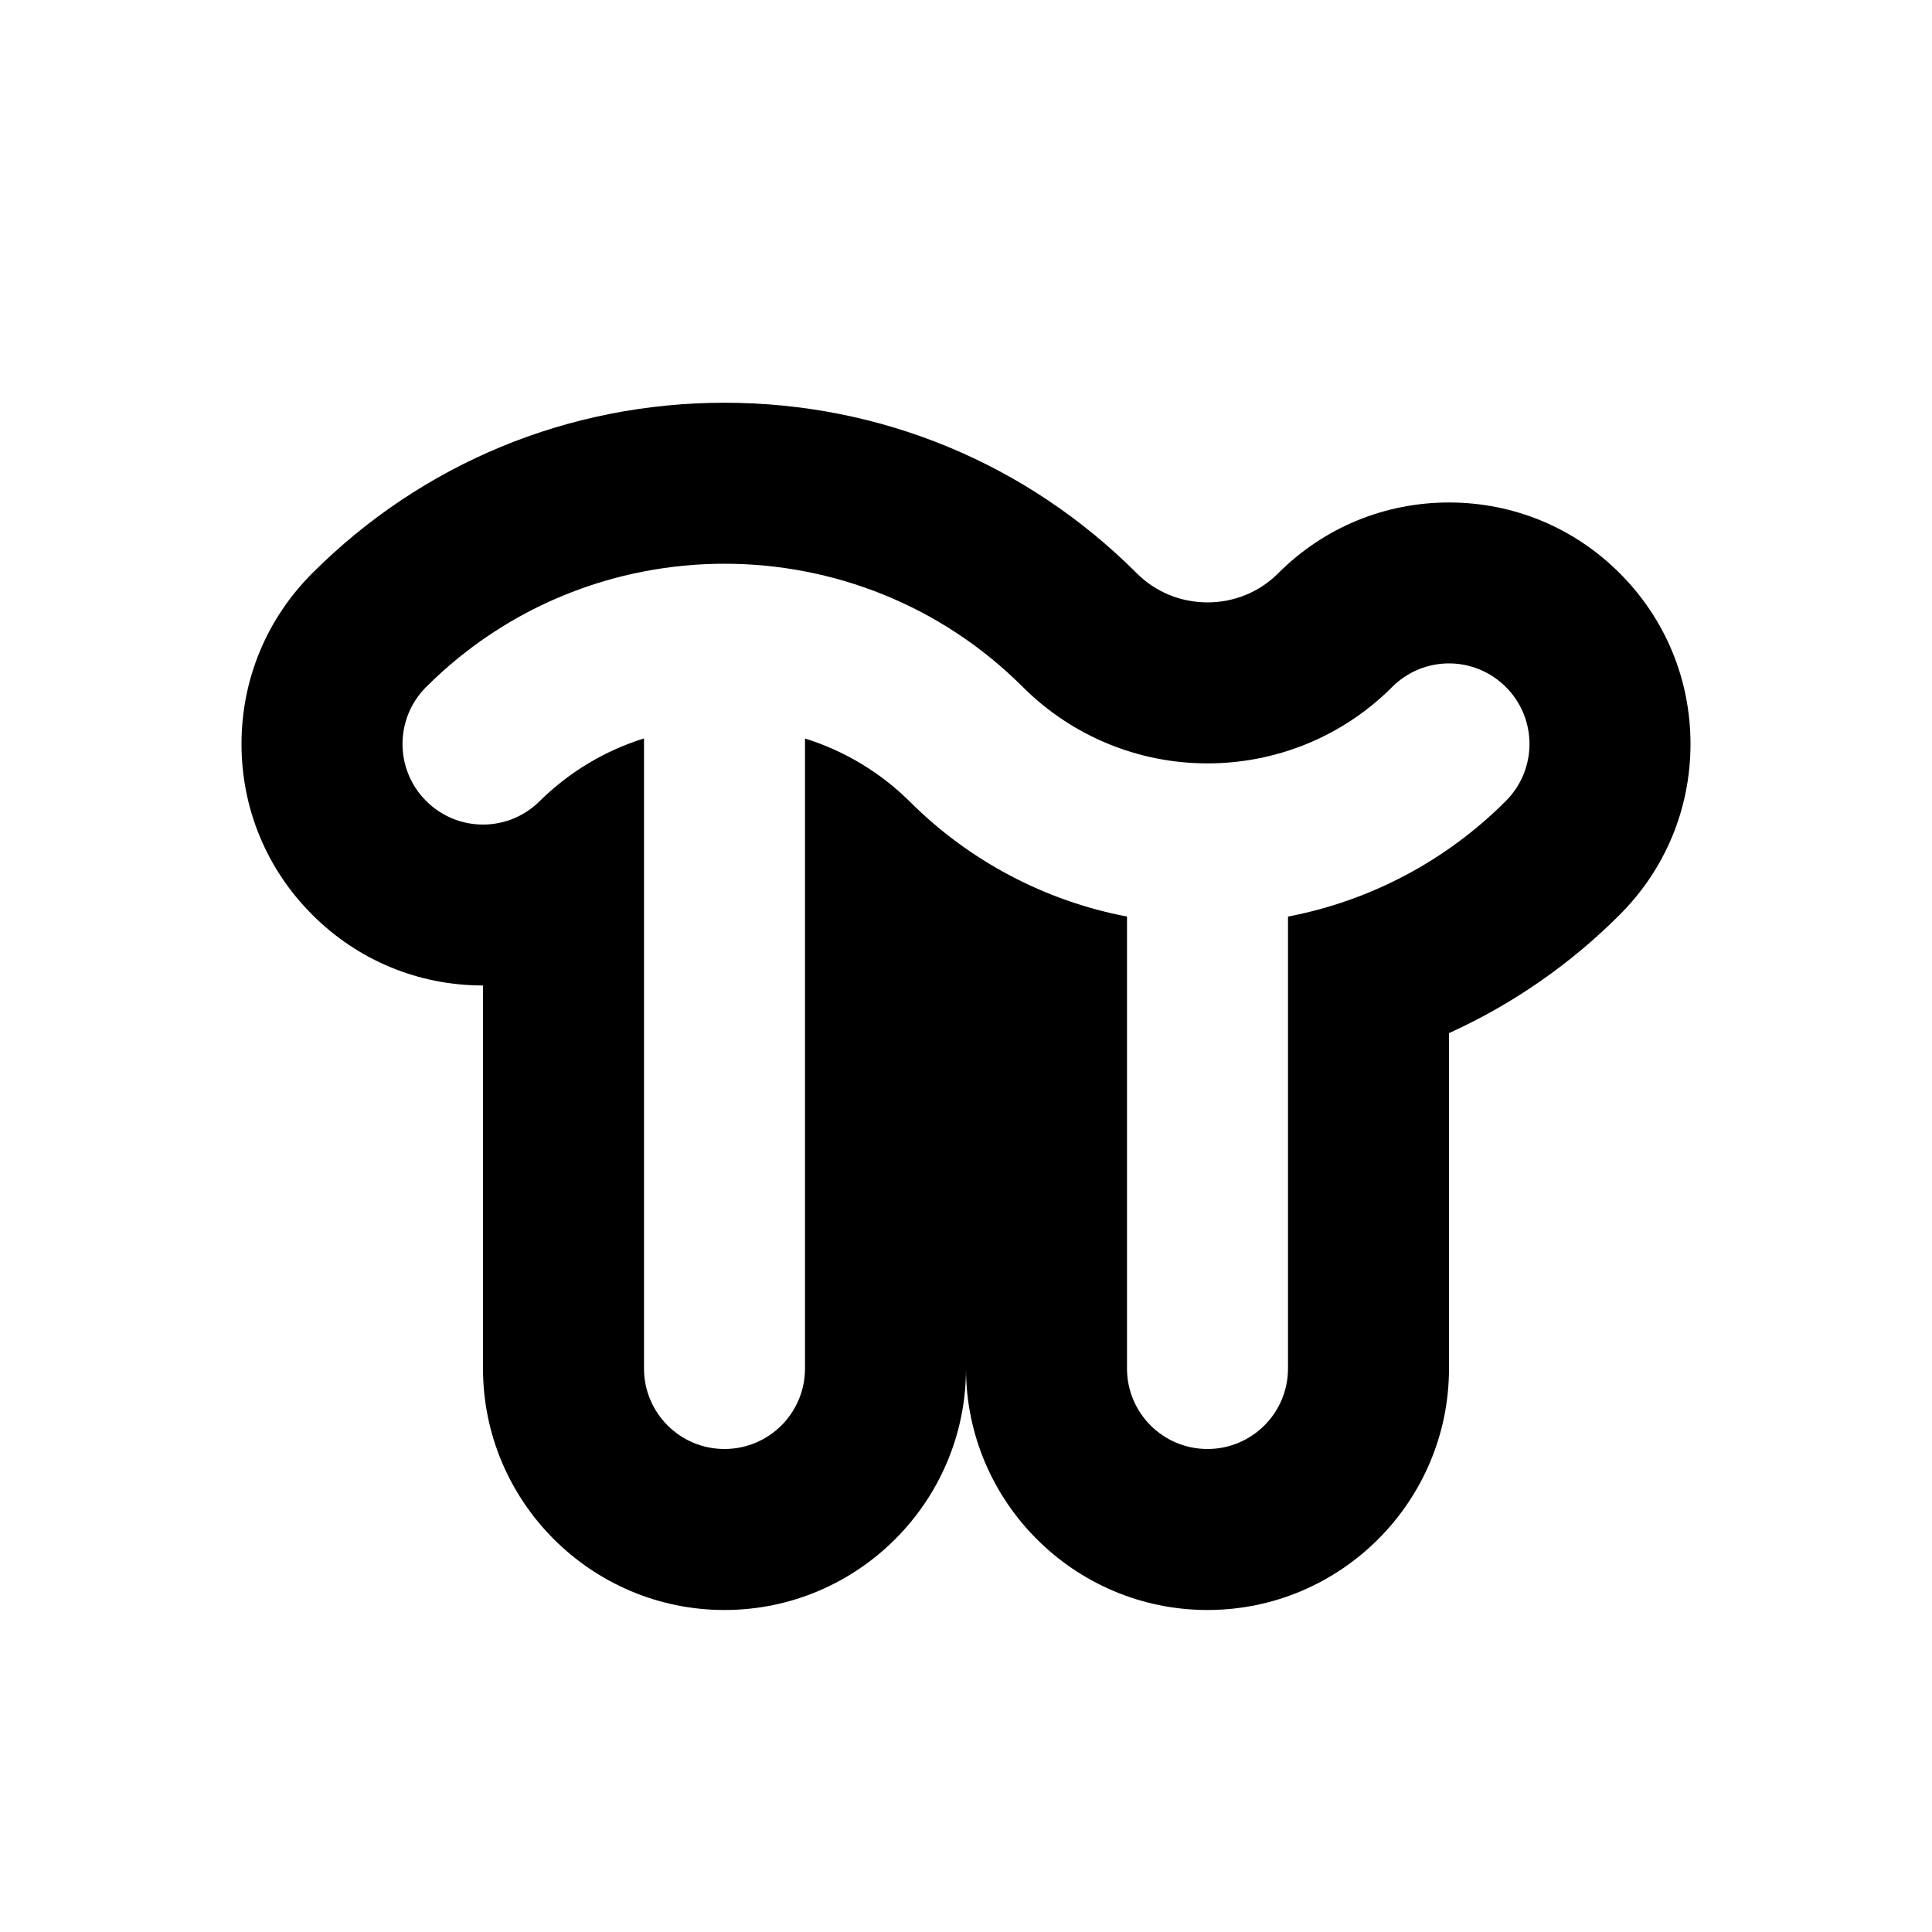
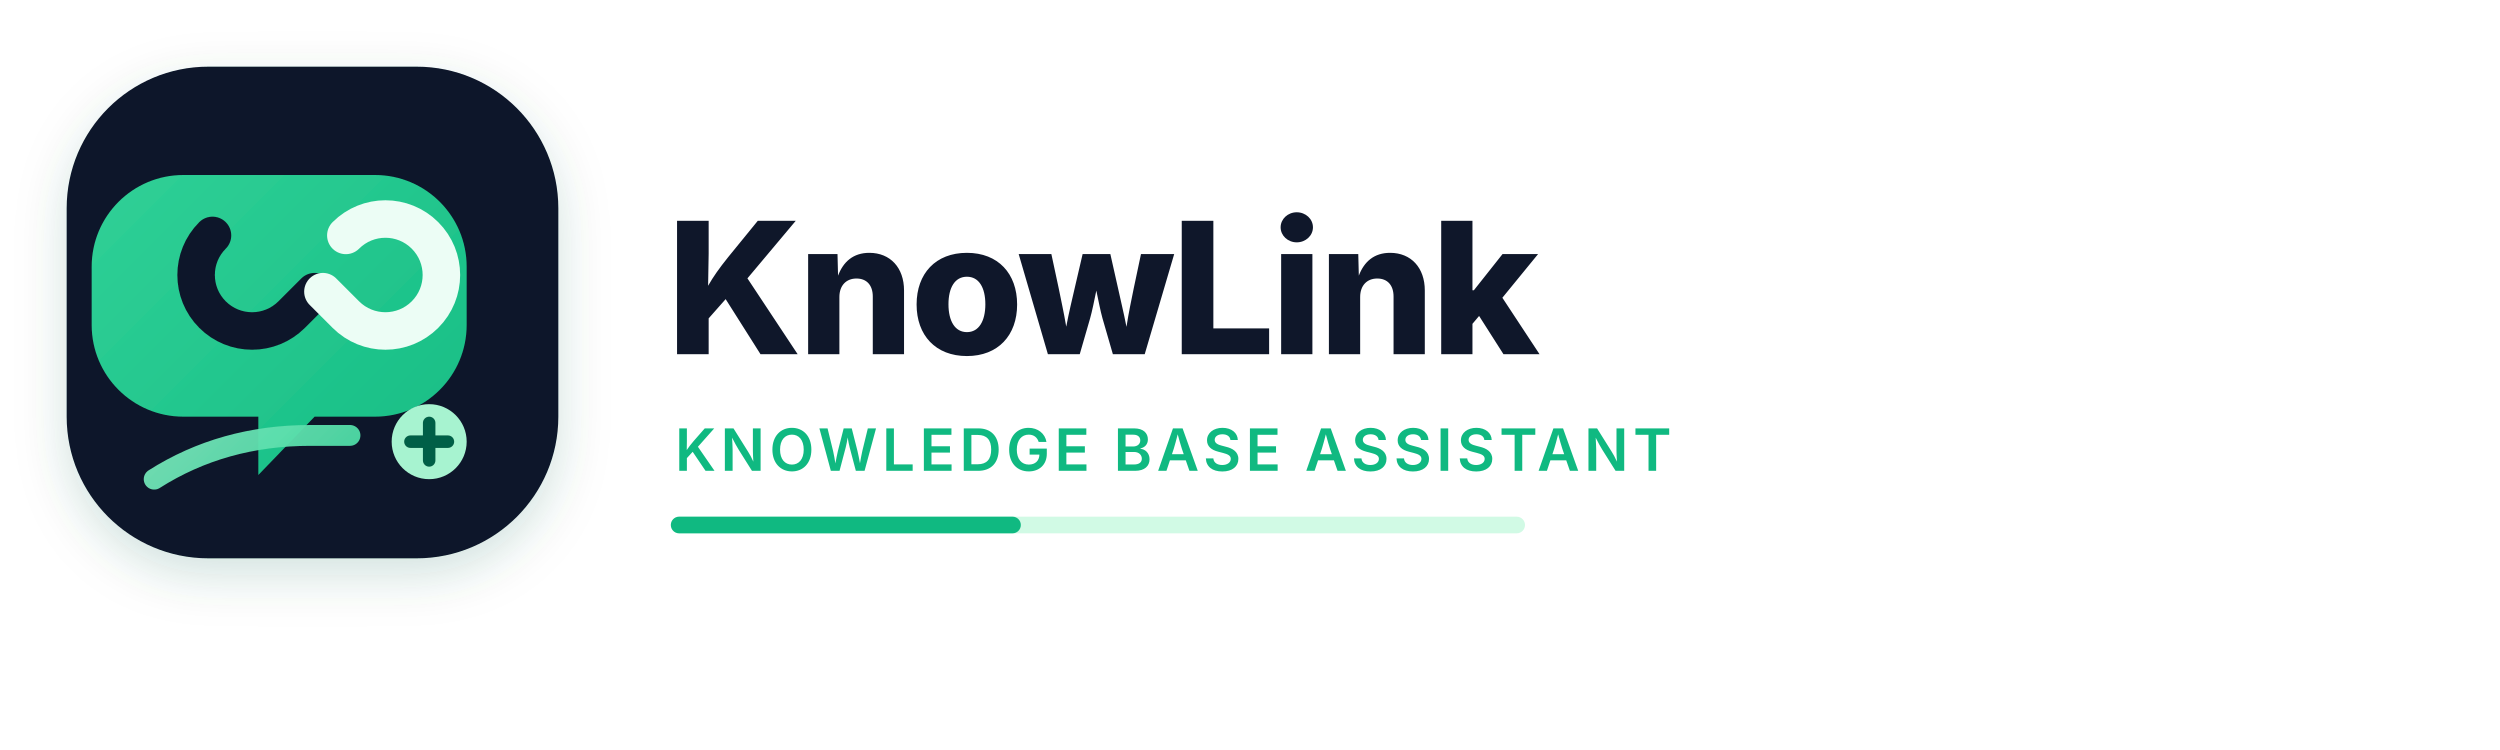
- <svg xmlns="http://www.w3.org/2000/svg" width="24" height="24" viewBox="0 0 24 24">
-   <path fill="currentColor" d="M20.121 7.121c-.566-.567-1.32-.879-2.121-.879s-1.555.312-2.121.879c-.233.233-.546.362-.879.362s-.646-.129-.879-.362C12.755 5.755 10.936 5.003 9 5.003s-3.755.752-5.121 2.118C3.312 7.688 3 8.441 3 9.242s.312 1.555.879 2.121c.566.567 1.32.879 2.121.879V17c0 1.654 1.346 3 3 3s3-1.346 3-3c0 1.654 1.346 3 3 3s3-1.346 3-3v-4.166a7.2 7.2 0 0 0 2.12-1.47c.568-.567.88-1.321.88-2.122s-.312-1.554-.879-2.121m-1.414 2.828A5.2 5.2 0 0 1 16 11.386V17a1 1 0 1 1-2 0v-5.614a5.2 5.2 0 0 1-2.707-1.437A3.2 3.2 0 0 0 10 9.174V17a1 1 0 1 1-2 0V9.173a3.2 3.2 0 0 0-1.293.776a.997.997 0 0 1-1.414 0a1 1 0 0 1 0-1.414C6.314 7.514 7.657 7.003 9 7.003s2.685.511 3.707 1.532A3.24 3.24 0 0 0 15 9.483c.831 0 1.661-.316 2.293-.948a.997.997 0 0 1 1.414 0a1 1 0 0 1 0 1.414" />
+ <svg xmlns="http://www.w3.org/2000/svg" width="1200" height="360" viewBox="0 0 1200 360" fill="none" role="img" aria-labelledby="title desc">
+   <defs>
+     <linearGradient id="g1" x1="40" y1="40" x2="260" y2="260" gradientUnits="userSpaceOnUse">
+       <stop offset="0" stop-color="#34D399" />
+       <stop offset="1" stop-color="#10B981" />
+     </linearGradient>
+     <linearGradient id="g2" x1="78" y1="84" x2="222" y2="228" gradientUnits="userSpaceOnUse">
+       <stop offset="0" stop-color="#A7F3D0" />
+       <stop offset="1" stop-color="#34D399" />
+     </linearGradient>
+     <filter id="shadow" x="0" y="0" width="340" height="340" filterUnits="userSpaceOnUse" color-interpolation-filters="sRGB">
+       <feDropShadow dx="0" dy="8" stdDeviation="12" flood-color="#065F46" flood-opacity="0.18" />
+     </filter>
+   </defs>
+   <g filter="url(#shadow)">
+     <rect x="32" y="32" width="236" height="236" rx="68" fill="#0F172A" />
+     <path d="M88 84H180C204.301 84 224 103.699 224 128V156C224 180.301 204.301 200 180 200H151L124 228V200H88C63.7 200 44 180.301 44 156V128C44 103.699 63.7 84 88 84Z" fill="url(#g1)" />
+     <path d="M102 113C91.507 123.493 91.507 140.507 102 151C112.493 161.493 129.507 161.493 140 151L151 140" stroke="#0F172A" stroke-width="18" stroke-linecap="round" />
+     <path d="M166 113C176.493 102.507 193.507 102.507 204 113C214.493 123.493 214.493 140.507 204 151C193.507 161.493 176.493 161.493 166 151L155 140" stroke="#ECFDF5" stroke-width="18" stroke-linecap="round" />
+     <circle cx="206" cy="212" r="18" fill="#A7F3D0" />
+     <path d="M197 212H215" stroke="#065F46" stroke-width="6" stroke-linecap="round" />
+     <path d="M206 203V221" stroke="#065F46" stroke-width="6" stroke-linecap="round" />
+     <path d="M74 230C96 216 121 209 149 209H168" stroke="url(#g2)" stroke-width="10" stroke-linecap="round" opacity="0.95" />
+   </g>
+   <g transform="translate(320 78)">
+     <text x="0" y="92" font-family="Inter,Segoe UI,Arial,sans-serif" font-size="88" font-weight="800" fill="#0F172A" letter-spacing="-2">KnowLink</text>
+     <text x="4" y="148" font-family="Inter,Segoe UI,Arial,sans-serif" font-size="28" font-weight="600" fill="#10B981" letter-spacing="2.2">KNOWLEDGE BASE ASSISTANT</text>
+     <rect x="2" y="170" width="410" height="8" rx="4" fill="#D1FAE5" />
+     <rect x="2" y="170" width="168" height="8" rx="4" fill="#10B981" />
+   </g>
</svg>
